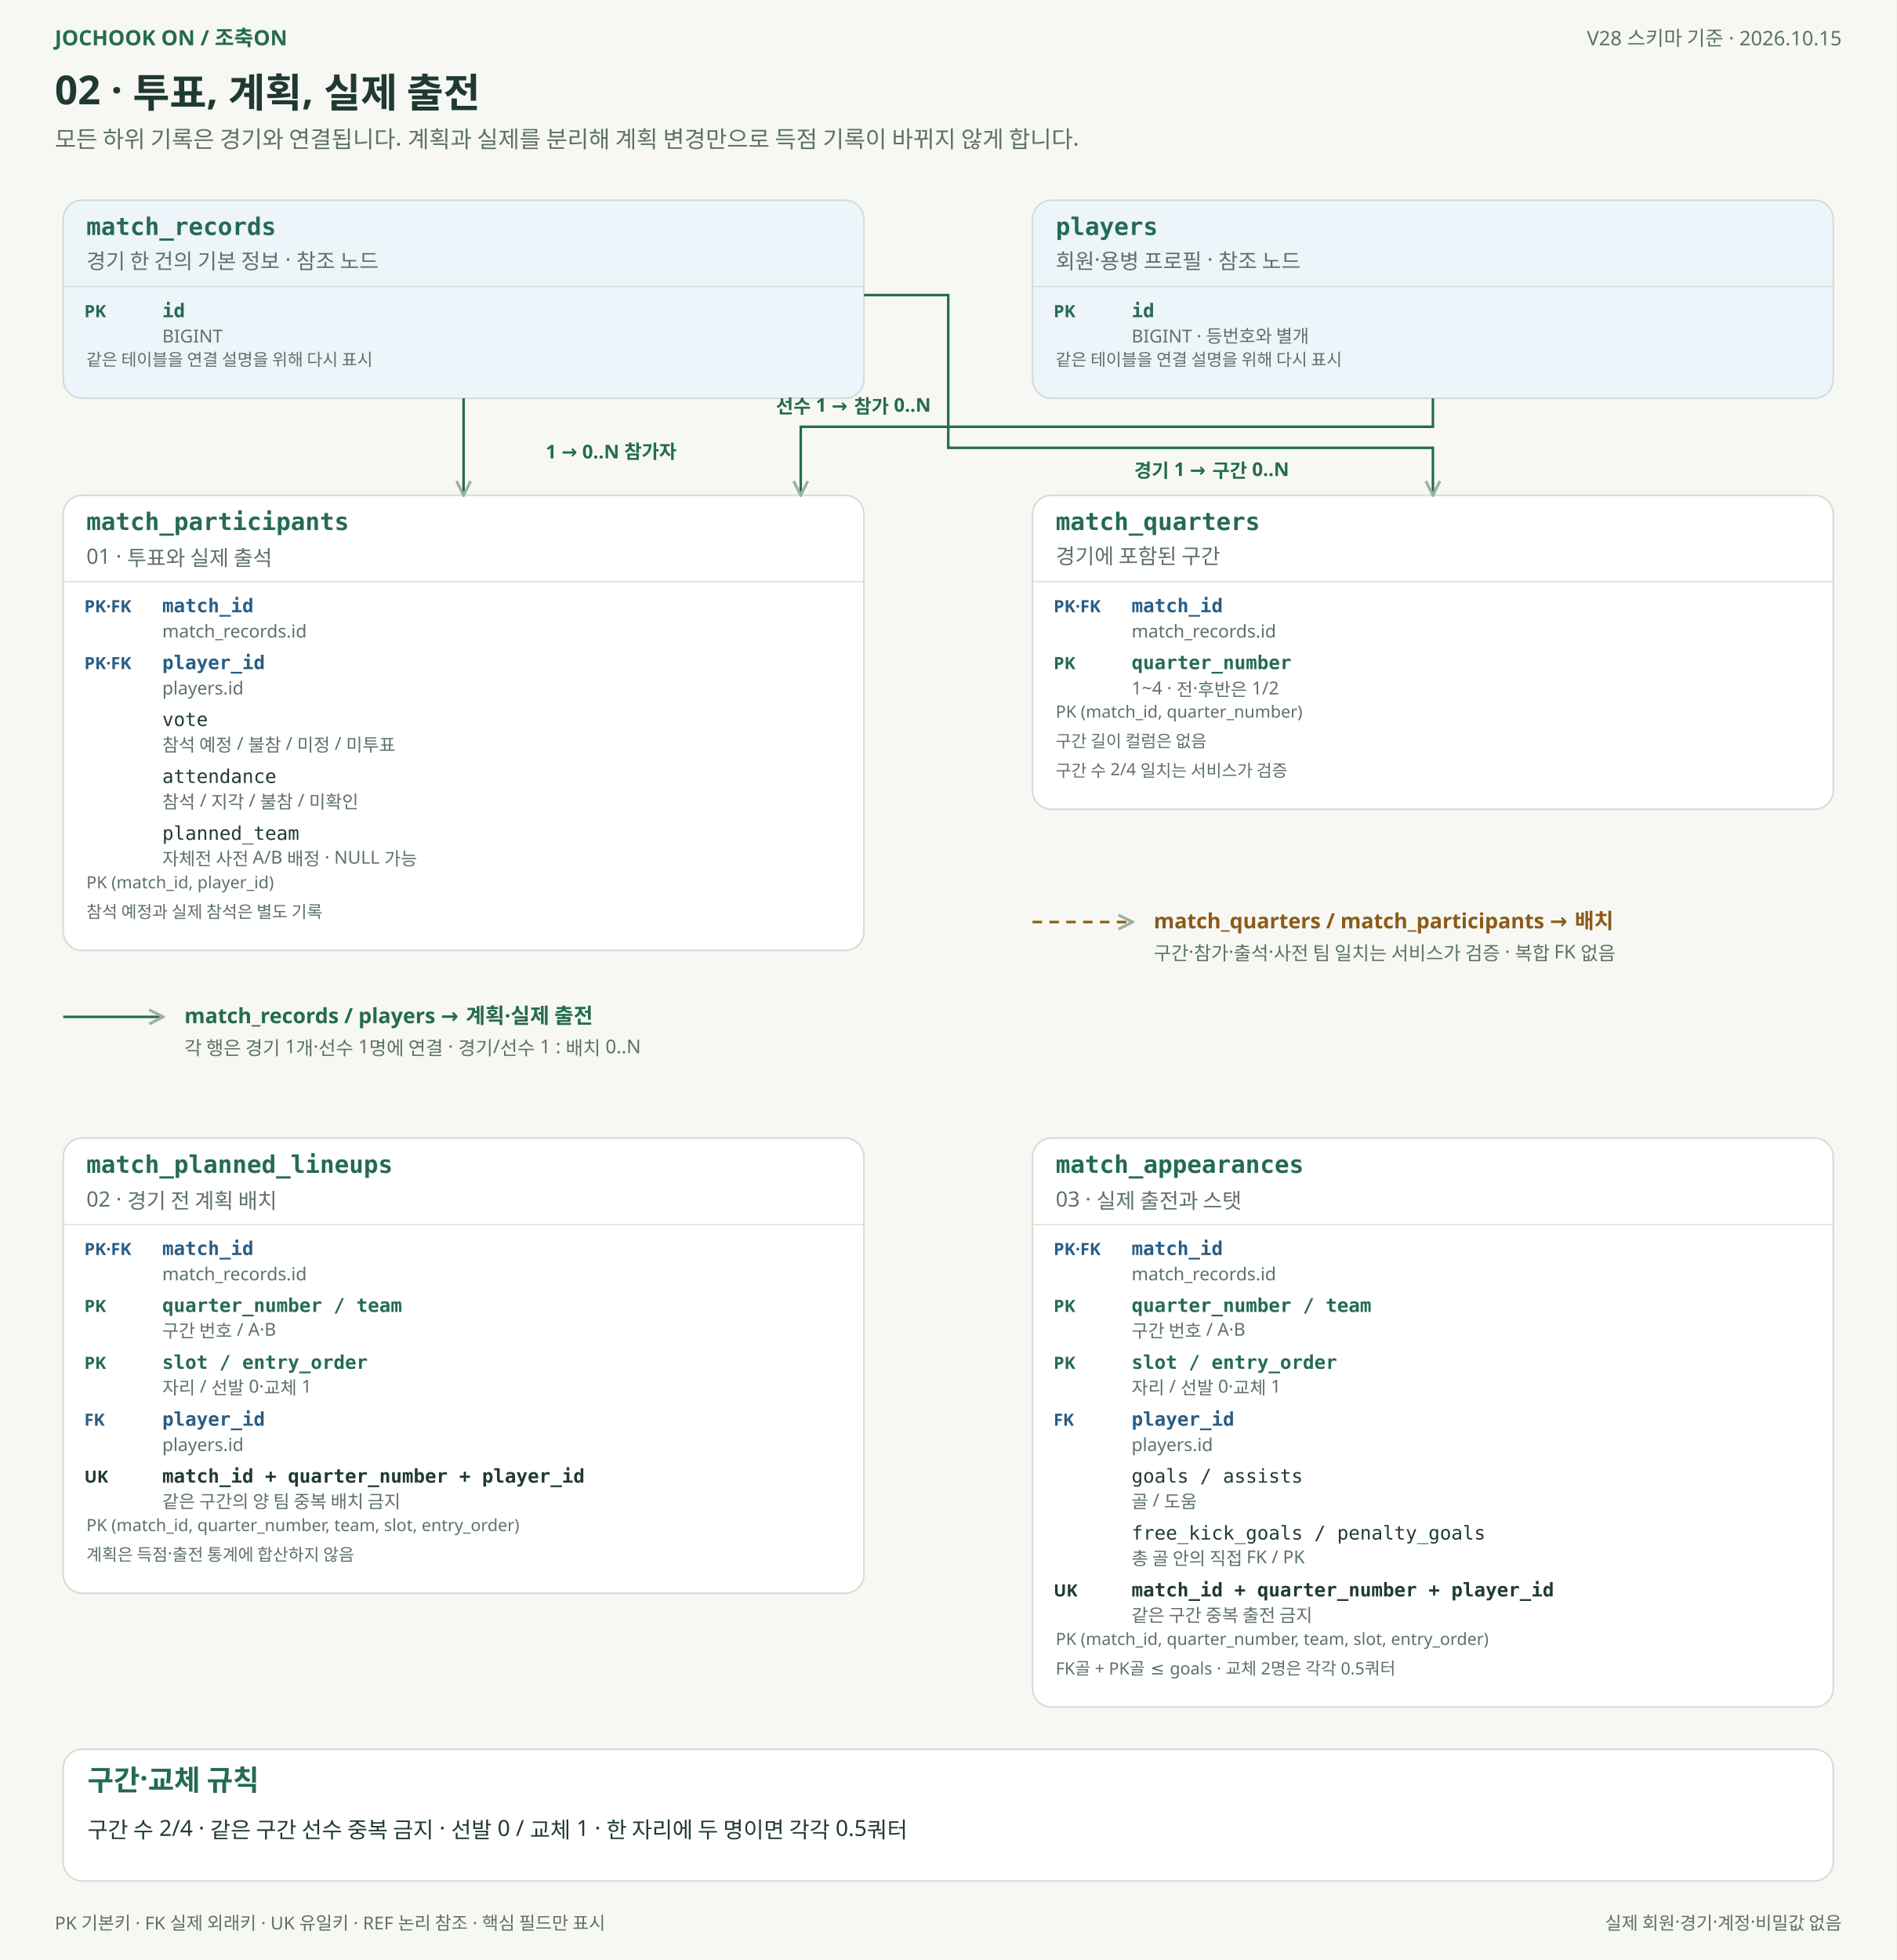
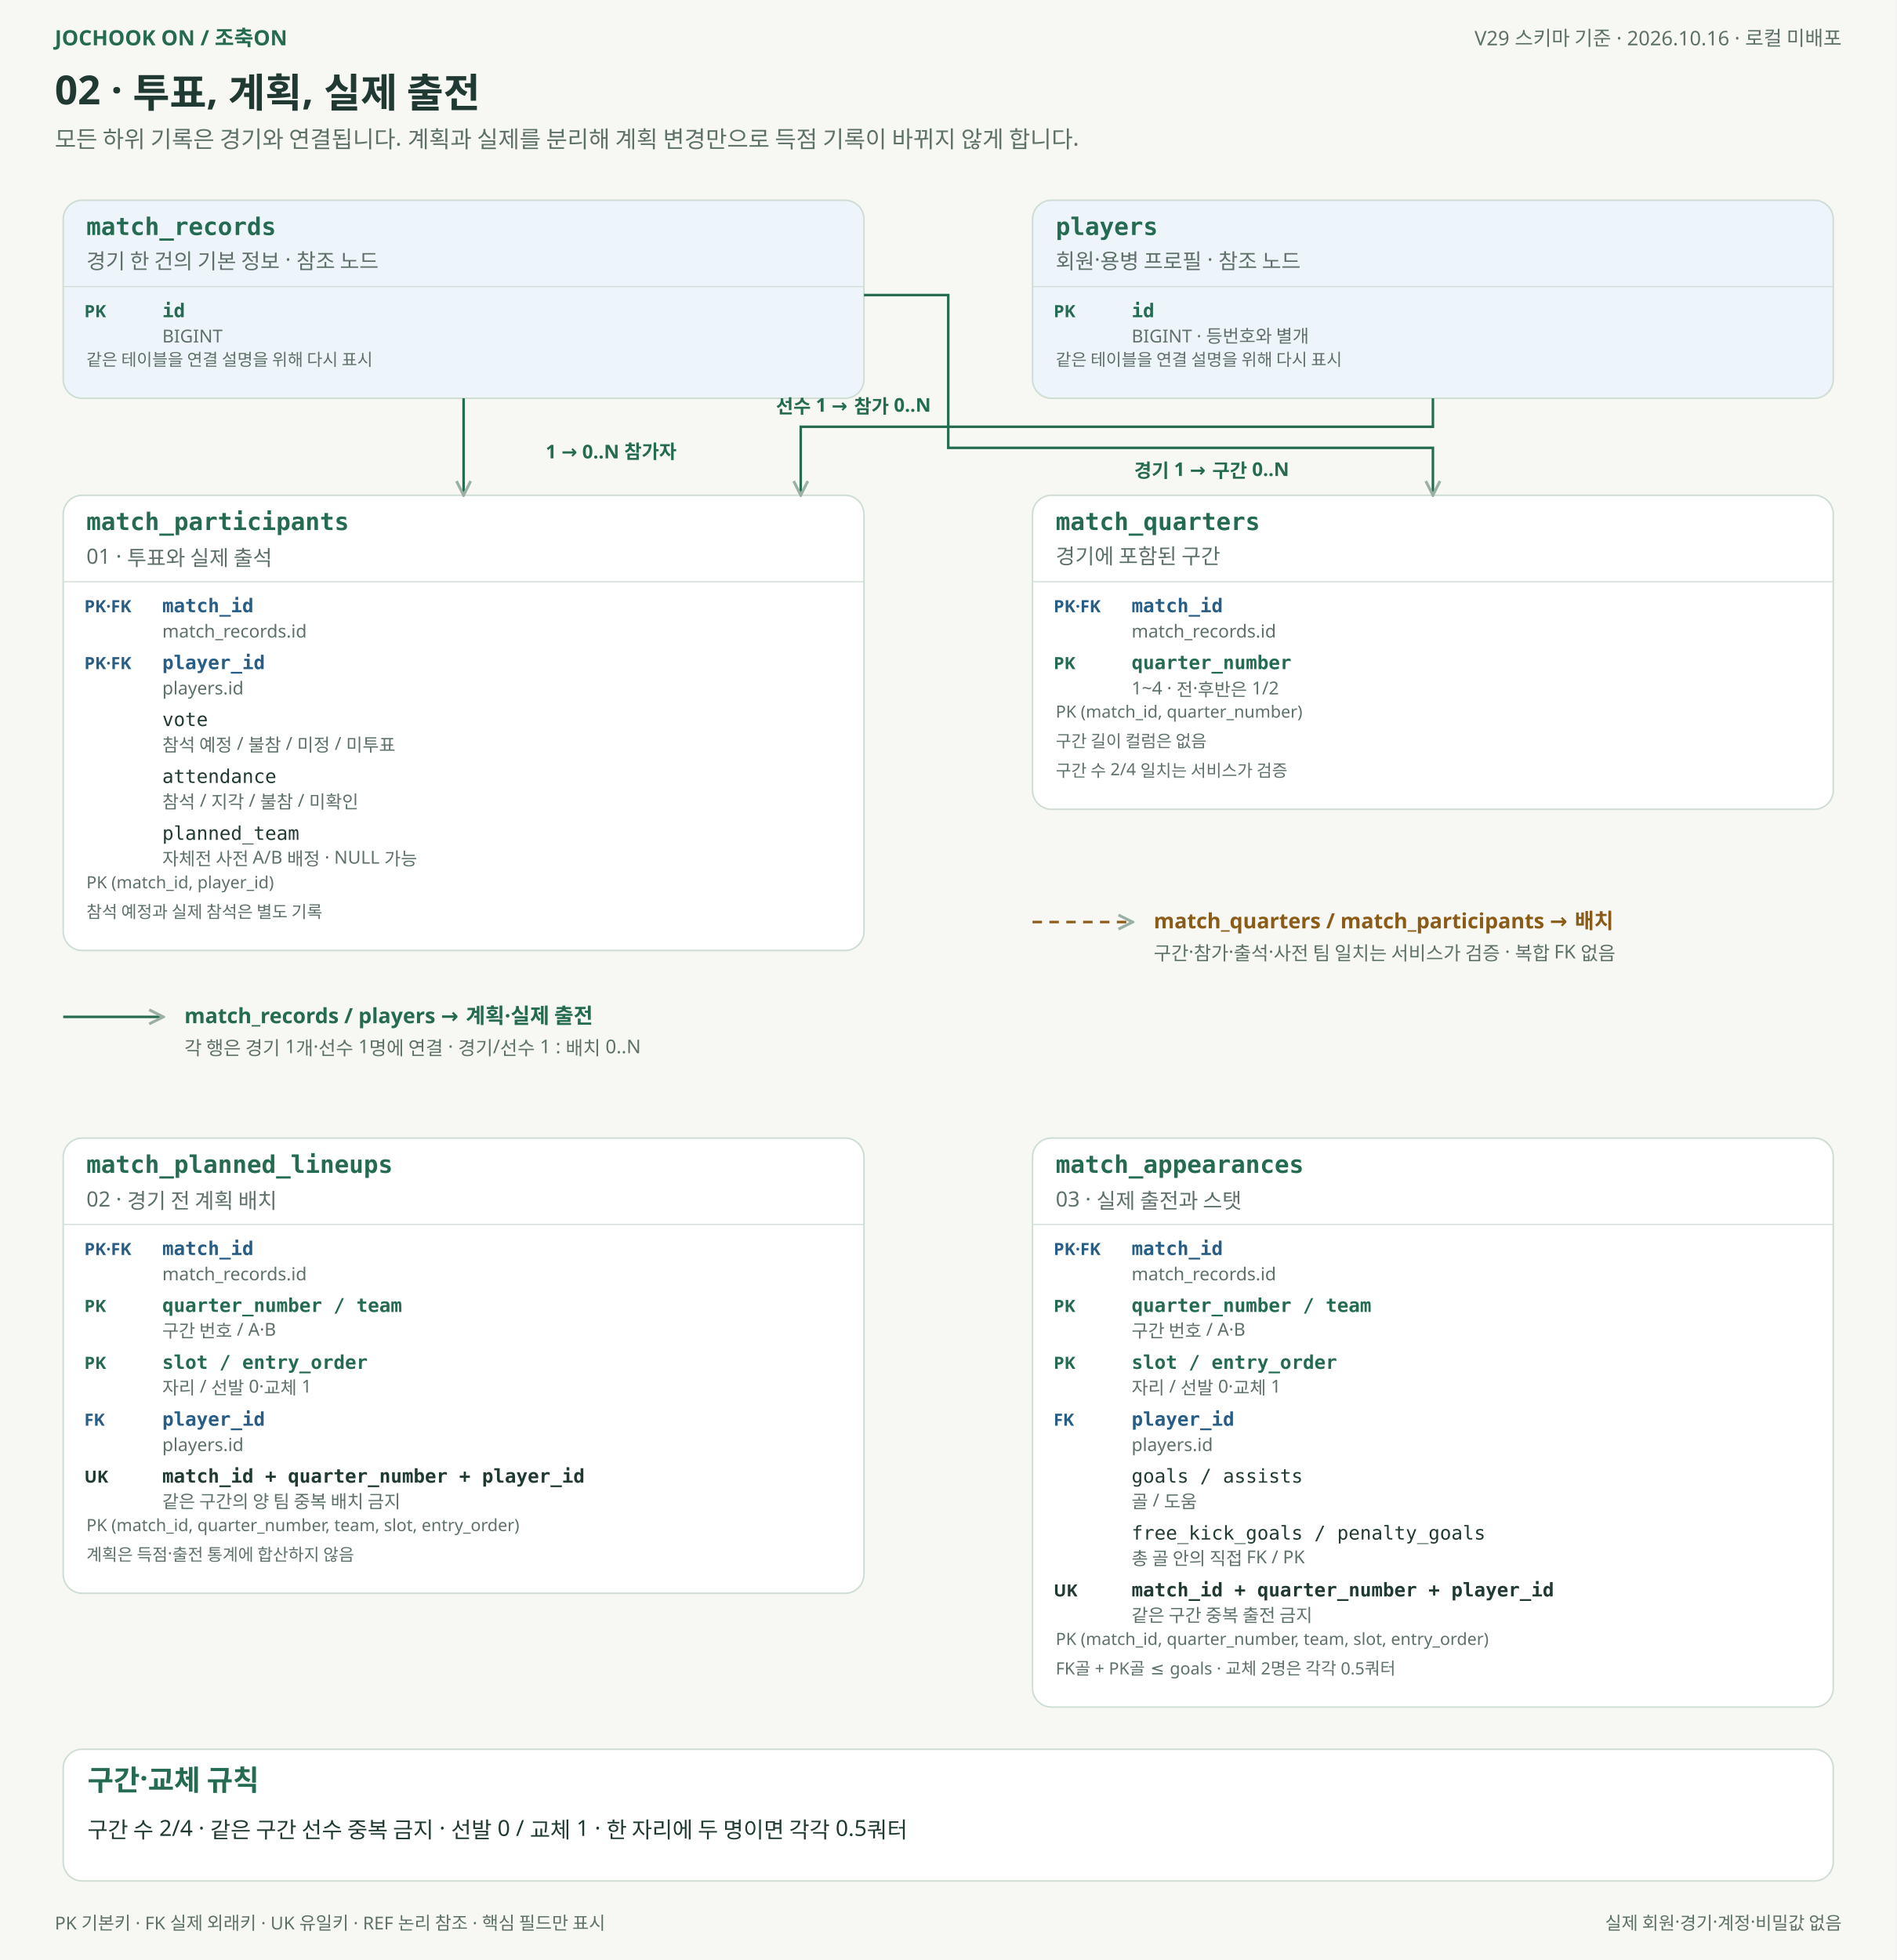
<svg xmlns="http://www.w3.org/2000/svg" width="1800" height="1860" viewBox="0 0 1800 1860" role="img" aria-labelledby="title desc">
  <defs>
    <marker id="arrow" viewBox="0 0 10 10" refX="9" refY="5" markerWidth="7" markerHeight="7" orient="auto">
      <path d="M1 1 L9 5 L1 9" fill="none" stroke="#9bb0a4" stroke-width="1.6" />
    </marker>
  </defs>
  <rect width="1800" height="1860" fill="#f7f8f4" />
  <g font-family="Malgun Gothic, Apple SD Gothic Neo, Noto Sans KR, sans-serif">
    <text x="52" y="43" font-size="20" fill="#246b51" font-weight="700" text-anchor="start">JOCHOOK ON / 조축ON</text>
-     <text x="1748" y="43" font-size="19" fill="#5d7168" font-weight="400" text-anchor="end">V28 스키마 기준 · 2026.10.15</text>
+     <text x="1748" y="43" font-size="19" fill="#5d7168" font-weight="400" text-anchor="end">V29 스키마 기준 · 2026.10.16 · 로컬 미배포</text>
    <text x="52" y="99" font-size="38" fill="#203a33" font-weight="700" text-anchor="start">02 · 투표, 계획, 실제 출전</text>
    <text x="52" y="140" font-size="22" fill="#5d7168" font-weight="400" text-anchor="start">모든 하위 기록은 경기와 연결됩니다. 계획과 실제를 분리해 계획 변경만으로 득점 기록이 바뀌지 않게 합니다.</text>
    <rect x="60" y="190" width="760" height="188" rx="18" fill="#edf4fa" stroke="#cfddd4" stroke-width="1.5" />
    <text x="82" y="223" font-size="23" fill="#246b51" font-weight="700" text-anchor="start" font-family="Consolas, monospace">match_records</text>
    <text x="82" y="255" font-size="20" fill="#5d7168" font-weight="400" text-anchor="start">경기 한 건의 기본 정보 · 참조 노드</text>
    <path d="M 60 272 H 820" stroke="#cfddd4" />
    <text x="80" y="301" font-size="16" fill="#246b51" font-weight="700" text-anchor="start">PK</text>
    <text x="154" y="301" font-size="18" fill="#246b51" font-weight="600" text-anchor="start" font-family="Consolas, monospace">id</text>
    <text x="154" y="325" font-size="17" fill="#5d7168" font-weight="400" text-anchor="start">BIGINT</text>
    <text x="82" y="347" font-size="16" fill="#5d7168" font-weight="400" text-anchor="start">같은 테이블을 연결 설명을 위해 다시 표시</text>
    <rect x="980" y="190" width="760" height="188" rx="18" fill="#edf4fa" stroke="#cfddd4" stroke-width="1.5" />
    <text x="1002" y="223" font-size="23" fill="#246b51" font-weight="700" text-anchor="start" font-family="Consolas, monospace">players</text>
    <text x="1002" y="255" font-size="20" fill="#5d7168" font-weight="400" text-anchor="start">회원·용병 프로필 · 참조 노드</text>
    <path d="M 980 272 H 1740" stroke="#cfddd4" />
    <text x="1000" y="301" font-size="16" fill="#246b51" font-weight="700" text-anchor="start">PK</text>
    <text x="1074" y="301" font-size="18" fill="#246b51" font-weight="600" text-anchor="start" font-family="Consolas, monospace">id</text>
    <text x="1074" y="325" font-size="17" fill="#5d7168" font-weight="400" text-anchor="start">BIGINT · 등번호와 별개</text>
    <text x="1002" y="347" font-size="16" fill="#5d7168" font-weight="400" text-anchor="start">같은 테이블을 연결 설명을 위해 다시 표시</text>
    <rect x="60" y="470" width="760" height="432" rx="18" fill="#fff" stroke="#cfddd4" stroke-width="1.5" />
    <text x="82" y="503" font-size="23" fill="#246b51" font-weight="700" text-anchor="start" font-family="Consolas, monospace">match_participants</text>
    <text x="82" y="535" font-size="20" fill="#5d7168" font-weight="400" text-anchor="start">01 · 투표와 실제 출석</text>
    <path d="M 60 552 H 820" stroke="#cfddd4" />
    <text x="80" y="581" font-size="16" fill="#285d86" font-weight="700" text-anchor="start">PK·FK</text>
    <text x="154" y="581" font-size="18" fill="#285d86" font-weight="600" text-anchor="start" font-family="Consolas, monospace">match_id</text>
    <text x="154" y="605" font-size="17" fill="#5d7168" font-weight="400" text-anchor="start">match_records.id</text>
    <text x="80" y="635" font-size="16" fill="#285d86" font-weight="700" text-anchor="start">PK·FK</text>
    <text x="154" y="635" font-size="18" fill="#285d86" font-weight="600" text-anchor="start" font-family="Consolas, monospace">player_id</text>
    <text x="154" y="659" font-size="17" fill="#5d7168" font-weight="400" text-anchor="start">players.id</text>
    <text x="154" y="689" font-size="18" fill="#203a33" font-weight="400" text-anchor="start" font-family="Consolas, monospace">vote</text>
    <text x="154" y="713" font-size="17" fill="#5d7168" font-weight="400" text-anchor="start">참석 예정 / 불참 / 미정 / 미투표</text>
    <text x="154" y="743" font-size="18" fill="#203a33" font-weight="400" text-anchor="start" font-family="Consolas, monospace">attendance</text>
    <text x="154" y="767" font-size="17" fill="#5d7168" font-weight="400" text-anchor="start">참석 / 지각 / 불참 / 미확인</text>
    <text x="154" y="797" font-size="18" fill="#203a33" font-weight="400" text-anchor="start" font-family="Consolas, monospace">planned_team</text>
    <text x="154" y="821" font-size="17" fill="#5d7168" font-weight="400" text-anchor="start">자체전 사전 A/B 배정 · NULL 가능</text>
    <text x="82" y="843" font-size="16" fill="#5d7168" font-weight="400" text-anchor="start">PK (match_id, player_id)</text>
    <text x="82" y="871" font-size="16" fill="#5d7168" font-weight="400" text-anchor="start">참석 예정과 실제 참석은 별도 기록</text>
    <rect x="980" y="470" width="760" height="298" rx="18" fill="#fff" stroke="#cfddd4" stroke-width="1.5" />
    <text x="1002" y="503" font-size="23" fill="#246b51" font-weight="700" text-anchor="start" font-family="Consolas, monospace">match_quarters</text>
    <text x="1002" y="535" font-size="20" fill="#5d7168" font-weight="400" text-anchor="start">경기에 포함된 구간</text>
    <path d="M 980 552 H 1740" stroke="#cfddd4" />
    <text x="1000" y="581" font-size="16" fill="#285d86" font-weight="700" text-anchor="start">PK·FK</text>
    <text x="1074" y="581" font-size="18" fill="#285d86" font-weight="600" text-anchor="start" font-family="Consolas, monospace">match_id</text>
    <text x="1074" y="605" font-size="17" fill="#5d7168" font-weight="400" text-anchor="start">match_records.id</text>
    <text x="1000" y="635" font-size="16" fill="#246b51" font-weight="700" text-anchor="start">PK</text>
    <text x="1074" y="635" font-size="18" fill="#246b51" font-weight="600" text-anchor="start" font-family="Consolas, monospace">quarter_number</text>
    <text x="1074" y="659" font-size="17" fill="#5d7168" font-weight="400" text-anchor="start">1~4 · 전·후반은 1/2</text>
    <text x="1002" y="681" font-size="16" fill="#5d7168" font-weight="400" text-anchor="start">PK (match_id, quarter_number)</text>
    <text x="1002" y="709" font-size="16" fill="#5d7168" font-weight="400" text-anchor="start">구간 길이 컬럼은 없음</text>
    <text x="1002" y="737" font-size="16" fill="#5d7168" font-weight="400" text-anchor="start">구간 수 2/4 일치는 서비스가 검증</text>
    <rect x="60" y="1080" width="760" height="432" rx="18" fill="#fff" stroke="#cfddd4" stroke-width="1.5" />
    <text x="82" y="1113" font-size="23" fill="#246b51" font-weight="700" text-anchor="start" font-family="Consolas, monospace">match_planned_lineups</text>
    <text x="82" y="1145" font-size="20" fill="#5d7168" font-weight="400" text-anchor="start">02 · 경기 전 계획 배치</text>
    <path d="M 60 1162 H 820" stroke="#cfddd4" />
    <text x="80" y="1191" font-size="16" fill="#285d86" font-weight="700" text-anchor="start">PK·FK</text>
    <text x="154" y="1191" font-size="18" fill="#285d86" font-weight="600" text-anchor="start" font-family="Consolas, monospace">match_id</text>
    <text x="154" y="1215" font-size="17" fill="#5d7168" font-weight="400" text-anchor="start">match_records.id</text>
    <text x="80" y="1245" font-size="16" fill="#246b51" font-weight="700" text-anchor="start">PK</text>
    <text x="154" y="1245" font-size="18" fill="#246b51" font-weight="600" text-anchor="start" font-family="Consolas, monospace">quarter_number / team</text>
    <text x="154" y="1269" font-size="17" fill="#5d7168" font-weight="400" text-anchor="start">구간 번호 / A·B</text>
    <text x="80" y="1299" font-size="16" fill="#246b51" font-weight="700" text-anchor="start">PK</text>
    <text x="154" y="1299" font-size="18" fill="#246b51" font-weight="600" text-anchor="start" font-family="Consolas, monospace">slot / entry_order</text>
    <text x="154" y="1323" font-size="17" fill="#5d7168" font-weight="400" text-anchor="start">자리 / 선발 0·교체 1</text>
    <text x="80" y="1353" font-size="16" fill="#285d86" font-weight="700" text-anchor="start">FK</text>
    <text x="154" y="1353" font-size="18" fill="#285d86" font-weight="600" text-anchor="start" font-family="Consolas, monospace">player_id</text>
    <text x="154" y="1377" font-size="17" fill="#5d7168" font-weight="400" text-anchor="start">players.id</text>
    <text x="80" y="1407" font-size="16" fill="#203a33" font-weight="700" text-anchor="start">UK</text>
    <text x="154" y="1407" font-size="18" fill="#203a33" font-weight="600" text-anchor="start" font-family="Consolas, monospace">match_id + quarter_number + player_id</text>
    <text x="154" y="1431" font-size="17" fill="#5d7168" font-weight="400" text-anchor="start">같은 구간의 양 팀 중복 배치 금지</text>
    <text x="82" y="1453" font-size="16" fill="#5d7168" font-weight="400" text-anchor="start">PK (match_id, quarter_number, team, slot, entry_order)</text>
    <text x="82" y="1481" font-size="16" fill="#5d7168" font-weight="400" text-anchor="start">계획은 득점·출전 통계에 합산하지 않음</text>
    <rect x="980" y="1080" width="760" height="540" rx="18" fill="#fff" stroke="#cfddd4" stroke-width="1.5" />
    <text x="1002" y="1113" font-size="23" fill="#246b51" font-weight="700" text-anchor="start" font-family="Consolas, monospace">match_appearances</text>
    <text x="1002" y="1145" font-size="20" fill="#5d7168" font-weight="400" text-anchor="start">03 · 실제 출전과 스탯</text>
    <path d="M 980 1162 H 1740" stroke="#cfddd4" />
    <text x="1000" y="1191" font-size="16" fill="#285d86" font-weight="700" text-anchor="start">PK·FK</text>
    <text x="1074" y="1191" font-size="18" fill="#285d86" font-weight="600" text-anchor="start" font-family="Consolas, monospace">match_id</text>
    <text x="1074" y="1215" font-size="17" fill="#5d7168" font-weight="400" text-anchor="start">match_records.id</text>
    <text x="1000" y="1245" font-size="16" fill="#246b51" font-weight="700" text-anchor="start">PK</text>
    <text x="1074" y="1245" font-size="18" fill="#246b51" font-weight="600" text-anchor="start" font-family="Consolas, monospace">quarter_number / team</text>
    <text x="1074" y="1269" font-size="17" fill="#5d7168" font-weight="400" text-anchor="start">구간 번호 / A·B</text>
    <text x="1000" y="1299" font-size="16" fill="#246b51" font-weight="700" text-anchor="start">PK</text>
    <text x="1074" y="1299" font-size="18" fill="#246b51" font-weight="600" text-anchor="start" font-family="Consolas, monospace">slot / entry_order</text>
    <text x="1074" y="1323" font-size="17" fill="#5d7168" font-weight="400" text-anchor="start">자리 / 선발 0·교체 1</text>
    <text x="1000" y="1353" font-size="16" fill="#285d86" font-weight="700" text-anchor="start">FK</text>
    <text x="1074" y="1353" font-size="18" fill="#285d86" font-weight="600" text-anchor="start" font-family="Consolas, monospace">player_id</text>
    <text x="1074" y="1377" font-size="17" fill="#5d7168" font-weight="400" text-anchor="start">players.id</text>
    <text x="1074" y="1407" font-size="18" fill="#203a33" font-weight="400" text-anchor="start" font-family="Consolas, monospace">goals / assists</text>
    <text x="1074" y="1431" font-size="17" fill="#5d7168" font-weight="400" text-anchor="start">골 / 도움</text>
    <text x="1074" y="1461" font-size="18" fill="#203a33" font-weight="400" text-anchor="start" font-family="Consolas, monospace">free_kick_goals / penalty_goals</text>
    <text x="1074" y="1485" font-size="17" fill="#5d7168" font-weight="400" text-anchor="start">총 골 안의 직접 FK / PK</text>
    <text x="1000" y="1515" font-size="16" fill="#203a33" font-weight="700" text-anchor="start">UK</text>
    <text x="1074" y="1515" font-size="18" fill="#203a33" font-weight="600" text-anchor="start" font-family="Consolas, monospace">match_id + quarter_number + player_id</text>
    <text x="1074" y="1539" font-size="17" fill="#5d7168" font-weight="400" text-anchor="start">같은 구간 중복 출전 금지</text>
    <text x="1002" y="1561" font-size="16" fill="#5d7168" font-weight="400" text-anchor="start">PK (match_id, quarter_number, team, slot, entry_order)</text>
    <text x="1002" y="1589" font-size="16" fill="#5d7168" font-weight="400" text-anchor="start">FK골 + PK골 ≤ goals · 교체 2명은 각각 0.5쿼터</text>
    <path d="M 440 378 L 440 470" stroke="#246b51" stroke-width="2.4" fill="none" marker-end="url(#arrow)" />
    <text x="580" y="435" font-size="18" fill="#246b51" font-weight="600" text-anchor="middle">1 → 0..N 참가자</text>
    <path d="M 820 280 L 900 280 L 900 425 L 1360 425 L 1360 470" stroke="#246b51" stroke-width="2.4" fill="none" marker-end="url(#arrow)" />
    <text x="1150" y="453" font-size="18" fill="#246b51" font-weight="600" text-anchor="middle">경기 1 → 구간 0..N</text>
    <path d="M 1360 378 L 1360 405 L 760 405 L 760 470" stroke="#246b51" stroke-width="2.4" fill="none" marker-end="url(#arrow)" />
    <text x="810" y="392" font-size="18" fill="#246b51" font-weight="600" text-anchor="middle">선수 1 → 참가 0..N</text>
    <path d="M 60 965 L 155 965" stroke="#246b51" stroke-width="2.4" fill="none" marker-end="url(#arrow)" />
    <text x="175" y="971" font-size="20" fill="#246b51" font-weight="600" text-anchor="start">match_records / players → 계획·실제 출전</text>
    <text x="175" y="1001" font-size="18" fill="#5d7168" font-weight="400" text-anchor="start">각 행은 경기 1개·선수 1명에 연결 · 경기/선수 1 : 배치 0..N</text>
    <path d="M 980 875 L 1075 875" stroke="#8b5b18" stroke-width="2.4" fill="none" stroke-dasharray="9 7" marker-end="url(#arrow)" />
    <text x="1095" y="881" font-size="20" fill="#8b5b18" font-weight="600" text-anchor="start">match_quarters / match_participants → 배치</text>
    <text x="1095" y="911" font-size="18" fill="#5d7168" font-weight="400" text-anchor="start">구간·참가·출석·사전 팀 일치는 서비스가 검증 · 복합 FK 없음</text>
    <rect x="60" y="1660" width="1680" height="125" rx="18" fill="#fff" stroke="#cfddd4" stroke-width="1.5" />
    <text x="83" y="1699" font-size="27" fill="#246b51" font-weight="700" text-anchor="start">구간·교체 규칙</text>
    <text x="83" y="1744" font-size="21" fill="#203a33" font-weight="400" text-anchor="start">구간 수 2/4 · 같은 구간 선수 중복 금지 · 선발 0 / 교체 1 · 한 자리에 두 명이면 각각 0.5쿼터</text>
    <text x="52" y="1831" font-size="17" fill="#5d7168" font-weight="400" text-anchor="start">PK 기본키 · FK 실제 외래키 · UK 유일키 · REF 논리 참조 · 핵심 필드만 표시</text>
    <text x="1748" y="1831" font-size="17" fill="#5d7168" font-weight="400" text-anchor="end">실제 회원·경기·계정·비밀값 없음</text>
  </g>
</svg>
